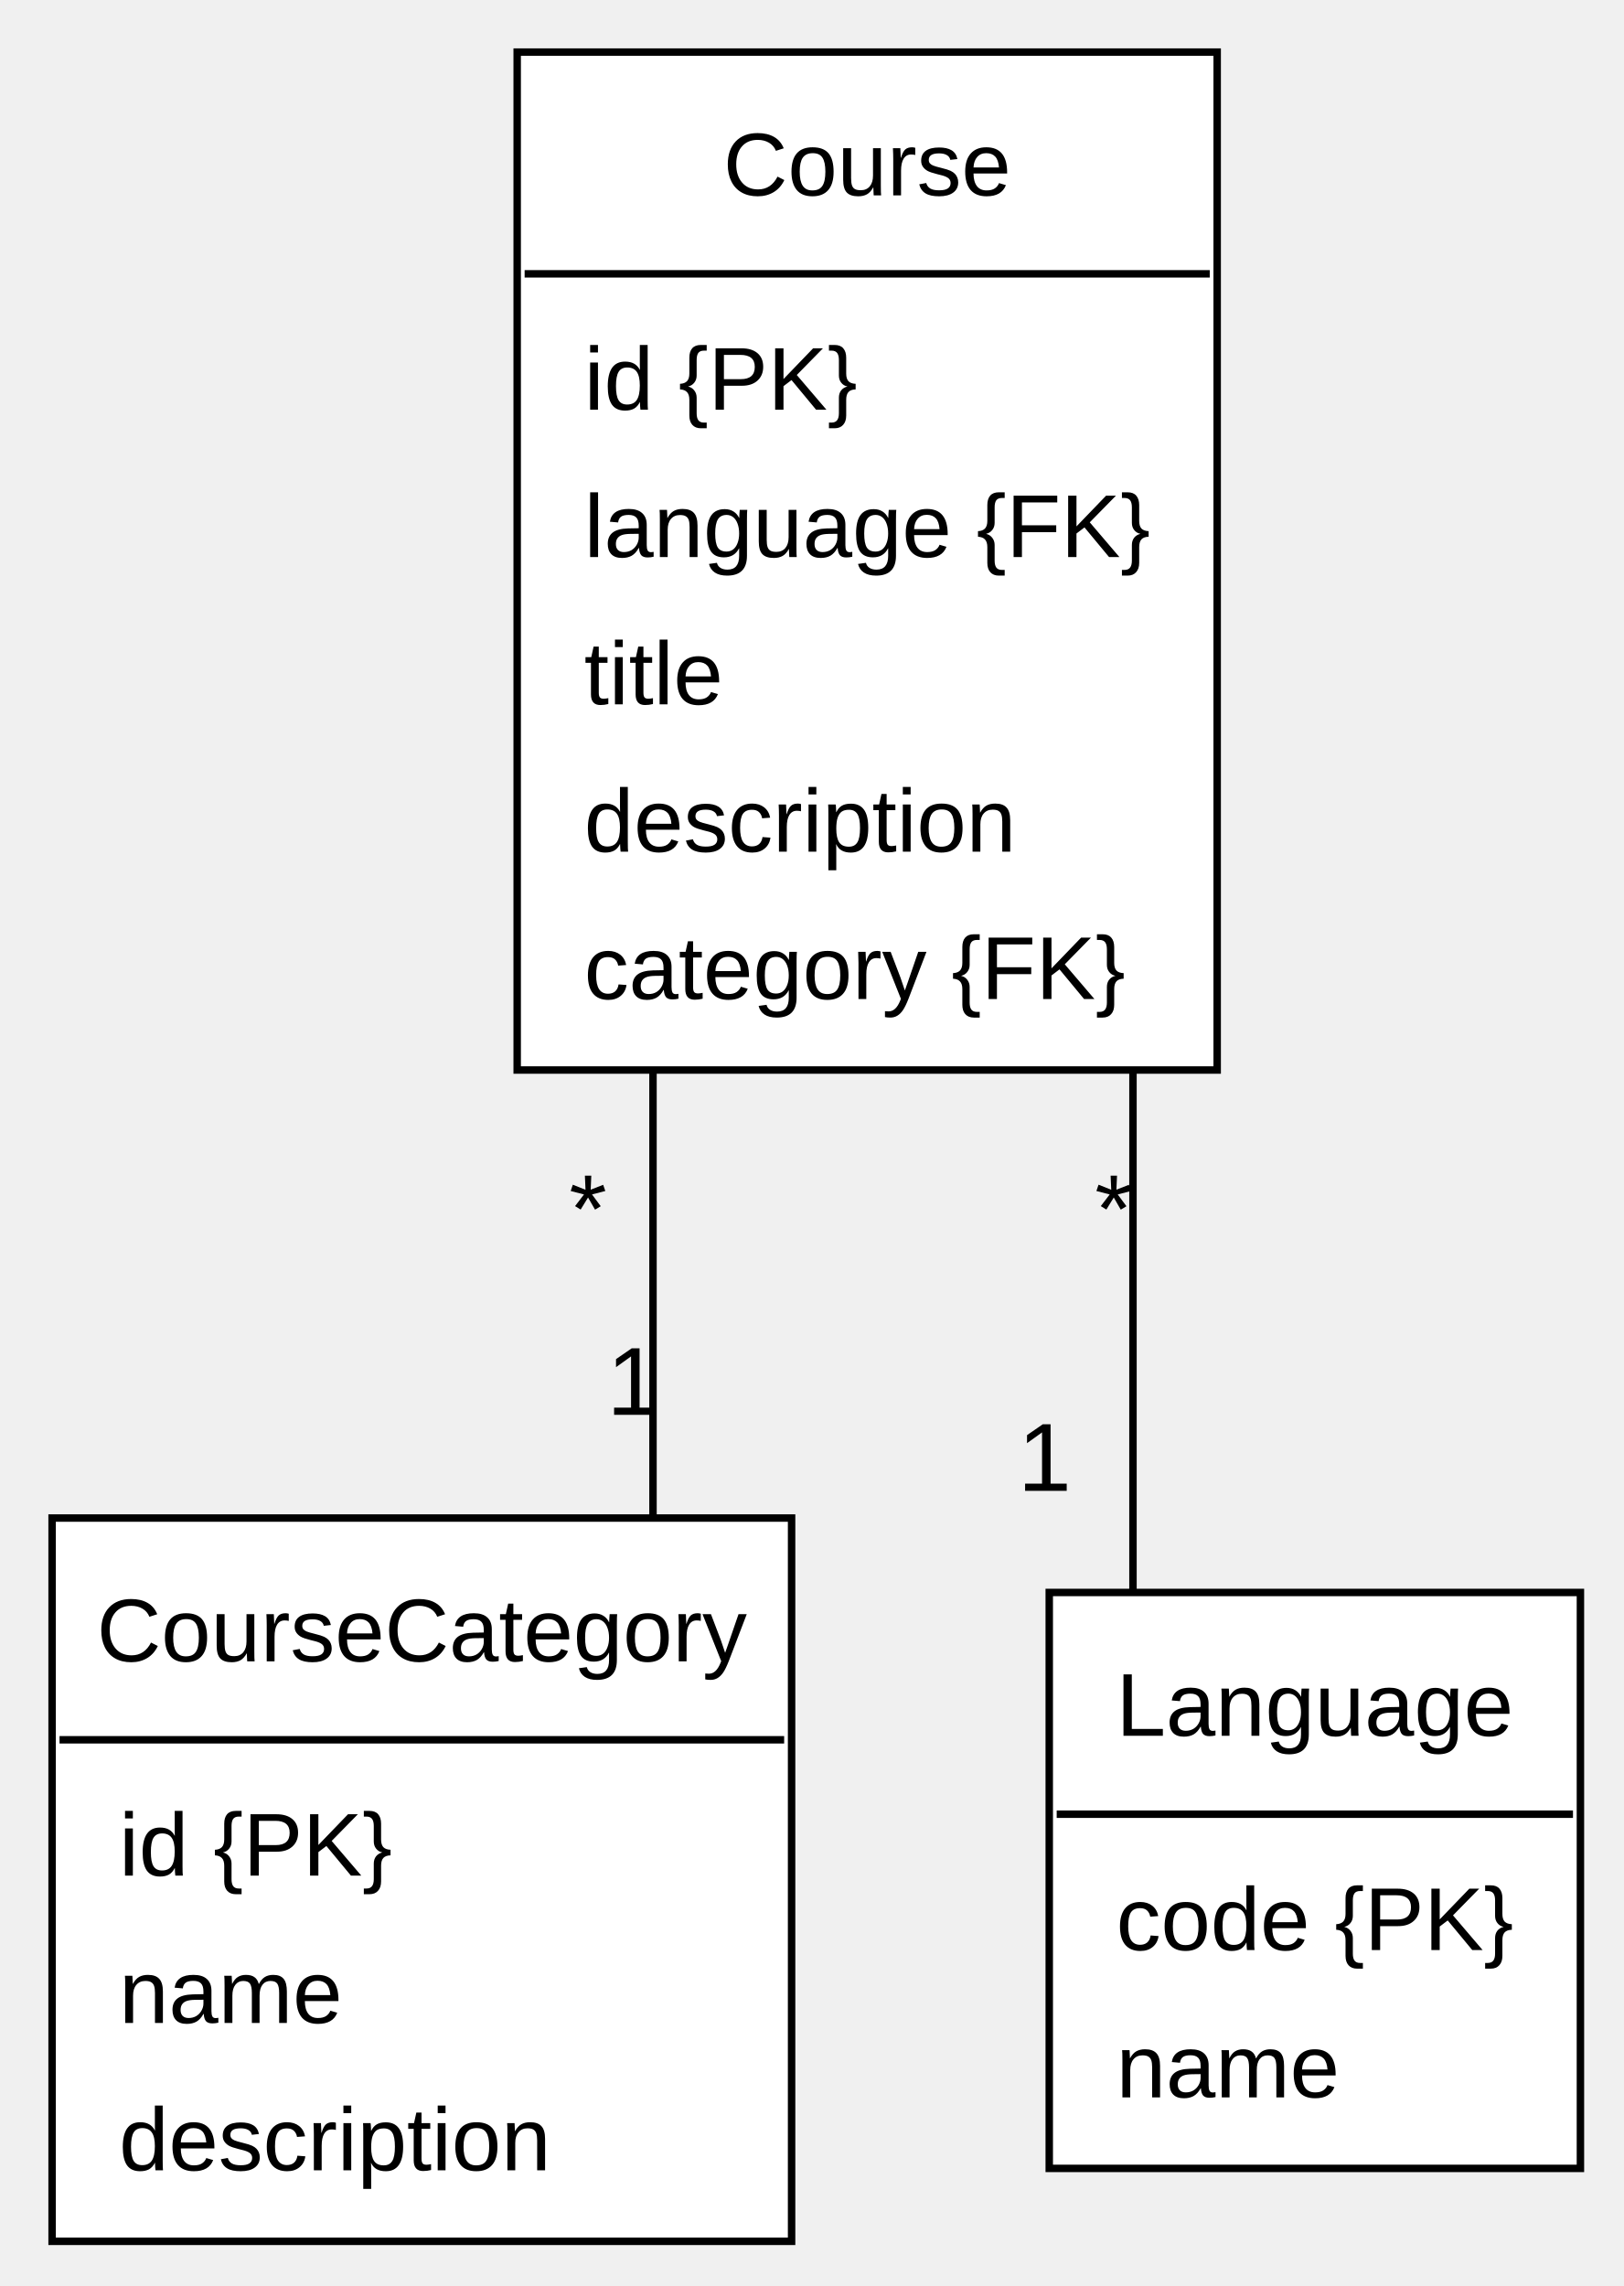
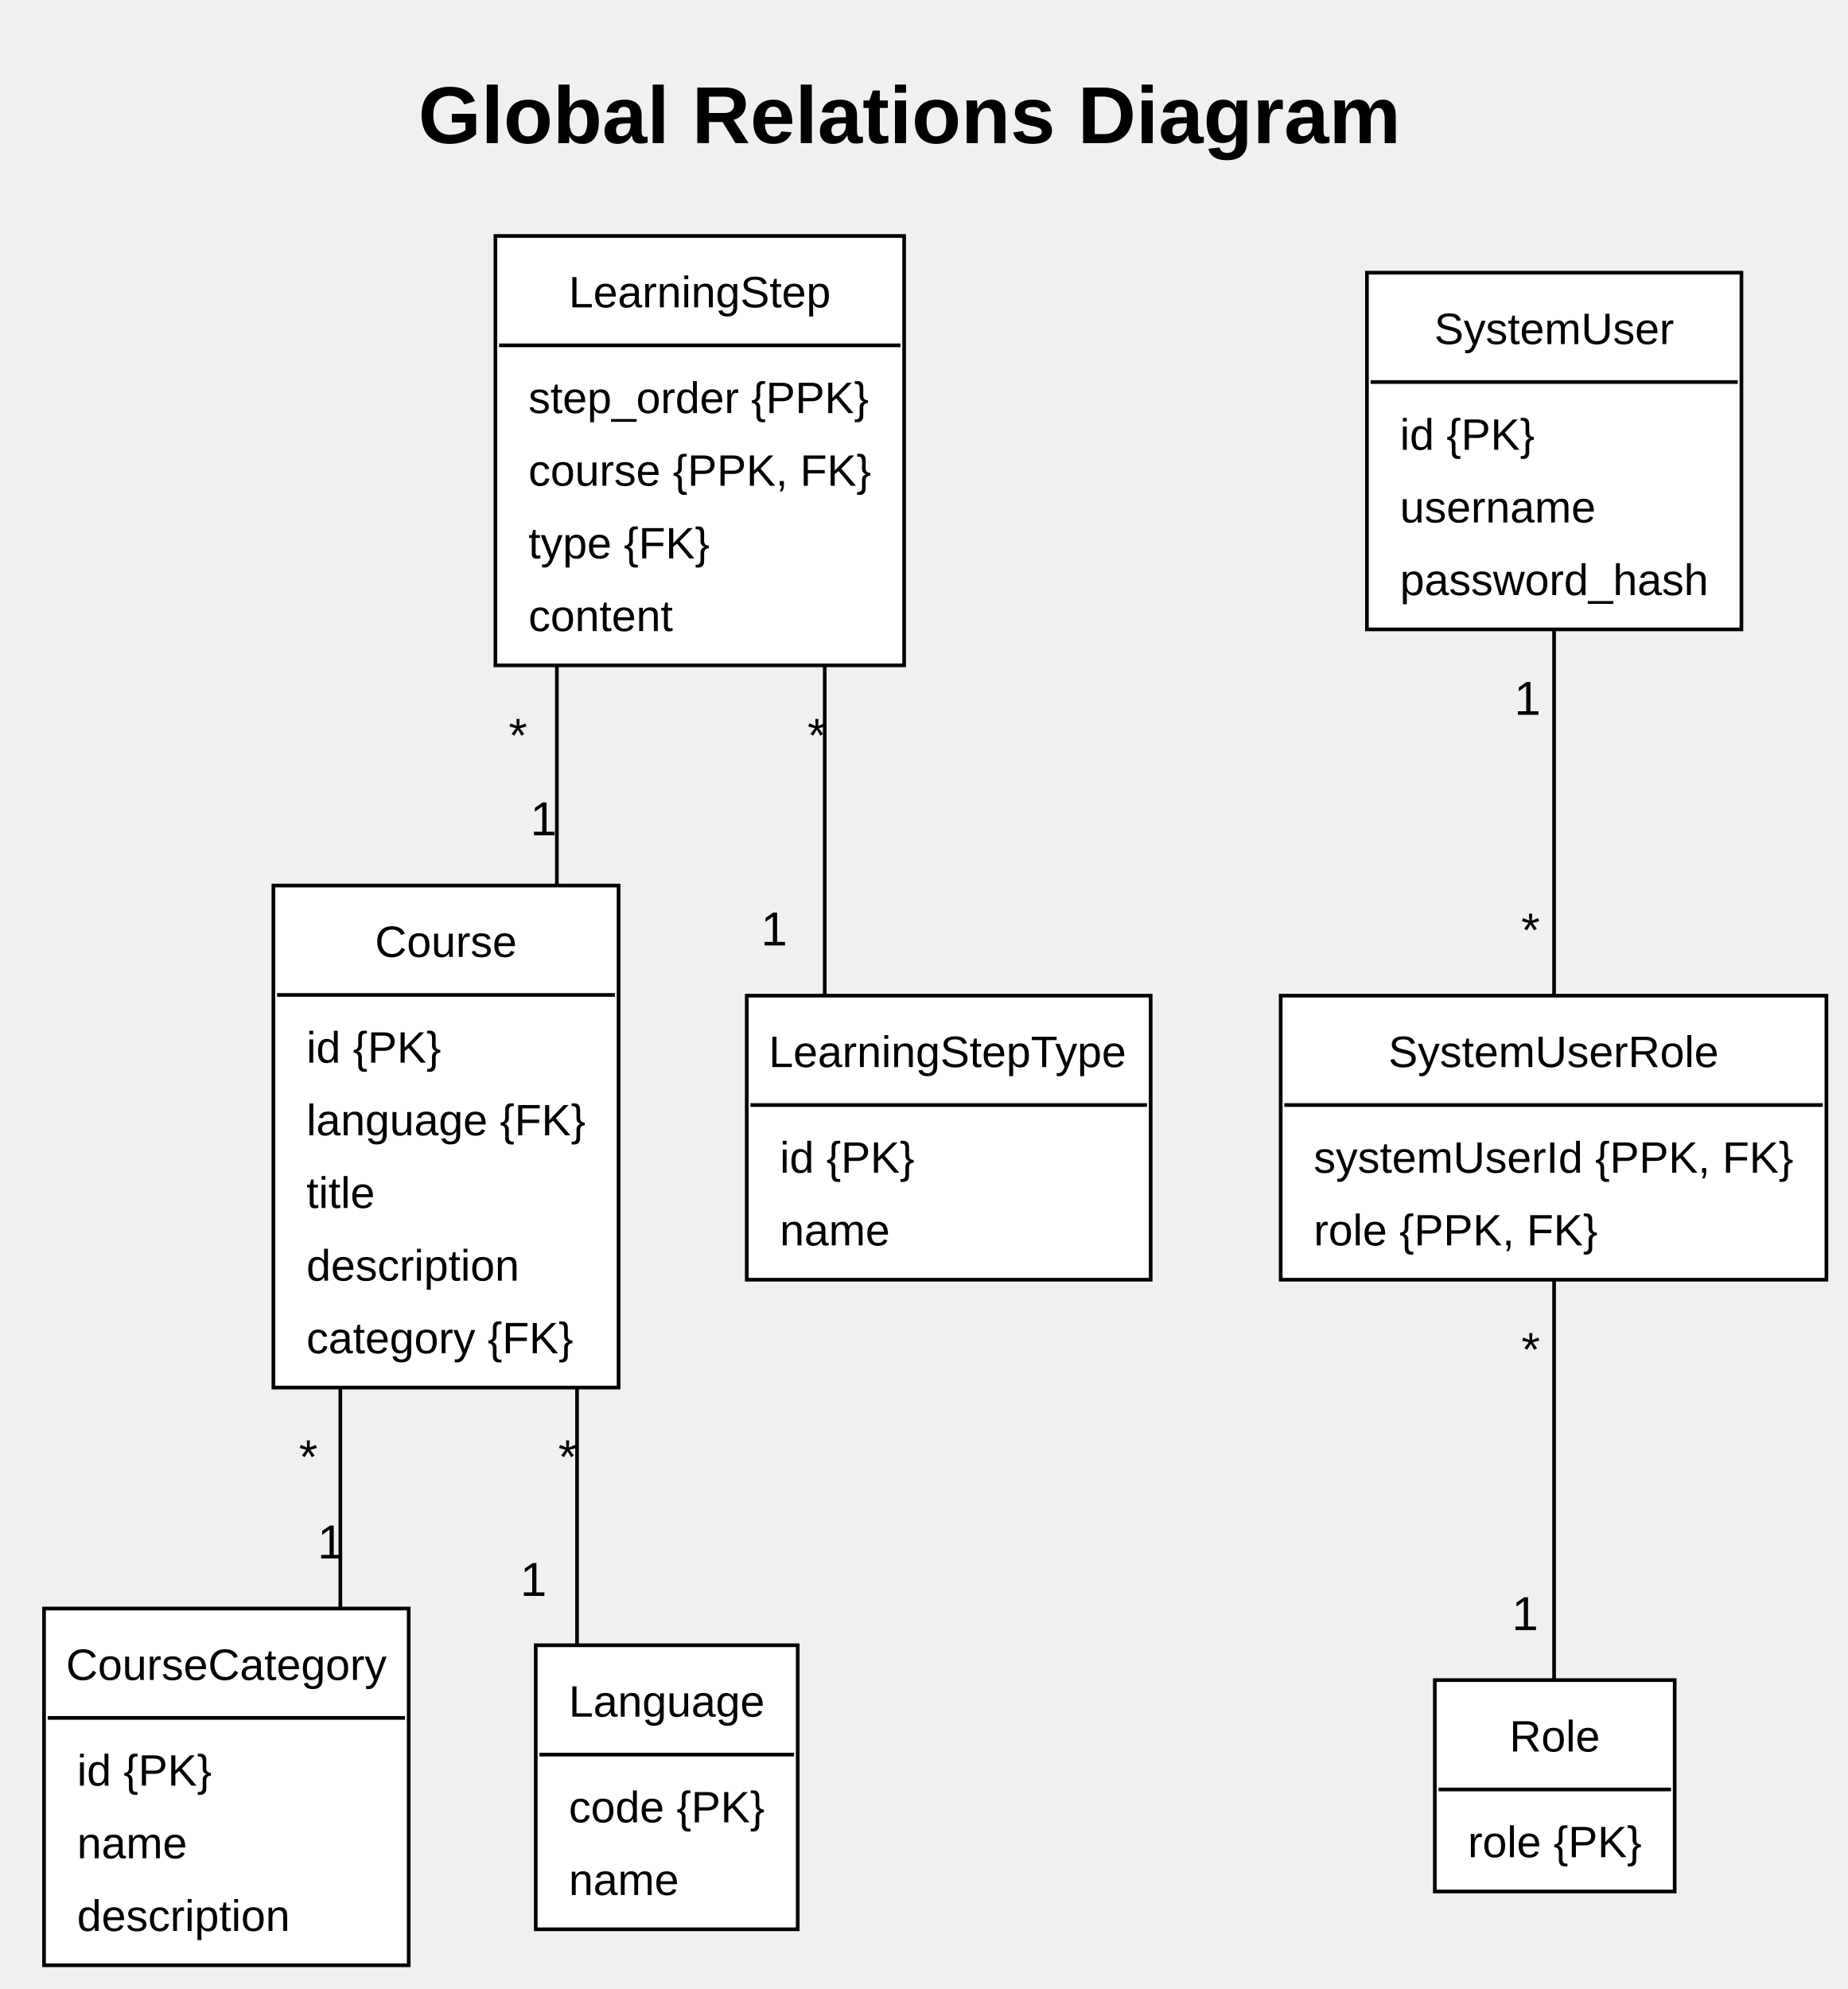
- <svg xmlns="http://www.w3.org/2000/svg" contentStyleType="text/css" data-diagram-type="CLASS" height="352.917px" preserveAspectRatio="none" style="width:250px;height:352px;background:#FFFFFF;" version="1.1" viewBox="0 0 250 352" width="250.938px" zoomAndPan="magnify">
+ <svg xmlns="http://www.w3.org/2000/svg" contentStyleType="text/css" data-diagram-type="CLASS" height="621.042px" preserveAspectRatio="none" style="width:577px;height:621px;background:#FFFFFF;" version="1.1" viewBox="0 0 577 621" width="577.5px" zoomAndPan="magnify">
  <defs />
  <g>
-     <g class="entity" data-entity="Course" data-source-line="4" data-uid="ent0002" id="entity_Course">
-       <rect fill="#FFFFFF" height="156.742" style="stroke:#000000;stroke-width:1.146;" width="107.784" x="79.635" y="8.021" />
-       <text fill="#000000" font-family="Arial" font-size="13.75" lengthAdjust="spacing" textLength="44.325" x="111.365" y="30.085">Course</text>
-       <line style="stroke:#000000;stroke-width:1.146;" x1="80.781" x2="186.274" y1="42.165" y2="42.165" />
-       <text fill="#000000" font-family="Arial" font-size="13.75" lengthAdjust="spacing" textLength="42.049" x="89.948" y="63.084">id {PK}</text>
-       <text fill="#000000" font-family="Arial" font-size="13.75" lengthAdjust="spacing" textLength="87.159" x="89.948" y="85.77">language {FK}</text>
-       <text fill="#000000" font-family="Arial" font-size="13.75" lengthAdjust="spacing" textLength="21.397" x="89.948" y="108.456">title</text>
-       <text fill="#000000" font-family="Arial" font-size="13.75" lengthAdjust="spacing" textLength="66.494" x="89.948" y="131.142">description</text>
-       <text fill="#000000" font-family="Arial" font-size="13.75" lengthAdjust="spacing" textLength="83.312" x="89.948" y="153.828">category {FK}</text>
+     <g class="title" data-source-line="4">
+       <text fill="#000000" font-family="Arial" font-size="25.208" font-weight="bold" lengthAdjust="spacing" textLength="306.771" x="130.615" y="44.682">Global Relations Diagram</text>
    </g>
-     <g class="entity" data-entity="CourseCategory" data-source-line="13" data-uid="ent0003" id="entity_CourseCategory">
-       <rect fill="#FFFFFF" height="111.37" style="stroke:#000000;stroke-width:1.146;" width="113.867" x="8.021" y="233.75" />
-       <text fill="#000000" font-family="Arial" font-size="13.75" lengthAdjust="spacing" textLength="100.117" x="14.896" y="255.814">CourseCategory</text>
-       <line style="stroke:#000000;stroke-width:1.146;" x1="9.167" x2="120.742" y1="267.894" y2="267.894" />
-       <text fill="#000000" font-family="Arial" font-size="13.75" lengthAdjust="spacing" textLength="42.049" x="18.333" y="288.813">id {PK}</text>
-       <text fill="#000000" font-family="Arial" font-size="13.75" lengthAdjust="spacing" textLength="34.395" x="18.333" y="311.499">name</text>
-       <text fill="#000000" font-family="Arial" font-size="13.75" lengthAdjust="spacing" textLength="66.494" x="18.333" y="334.185">description</text>
+     <g class="entity" data-entity="Course" data-source-line="6" data-uid="ent0002" id="entity_Course">
+       <rect fill="#FFFFFF" height="156.742" style="stroke:#000000;stroke-width:1.146;" width="107.784" x="85.365" y="276.487" />
+       <text fill="#000000" font-family="Arial" font-size="13.75" lengthAdjust="spacing" textLength="44.325" x="117.094" y="298.776">Course</text>
+       <line style="stroke:#000000;stroke-width:1.146;" x1="86.51" x2="192.003" y1="310.632" y2="310.632" />
+       <text fill="#000000" font-family="Arial" font-size="13.75" lengthAdjust="spacing" textLength="42.049" x="95.677" y="331.775">id {PK}</text>
+       <text fill="#000000" font-family="Arial" font-size="13.75" lengthAdjust="spacing" textLength="87.159" x="95.677" y="354.461">language {FK}</text>
+       <text fill="#000000" font-family="Arial" font-size="13.75" lengthAdjust="spacing" textLength="21.397" x="95.677" y="377.147">title</text>
+       <text fill="#000000" font-family="Arial" font-size="13.75" lengthAdjust="spacing" textLength="66.494" x="95.677" y="399.833">description</text>
+       <text fill="#000000" font-family="Arial" font-size="13.75" lengthAdjust="spacing" textLength="83.312" x="95.677" y="422.519">category {FK}</text>
    </g>
-     <g class="entity" data-entity="Language" data-source-line="20" data-uid="ent0004" id="entity_Language">
-       <rect fill="#FFFFFF" height="88.683" style="stroke:#000000;stroke-width:1.146;" width="81.788" x="161.562" y="245.208" />
-       <text fill="#000000" font-family="Arial" font-size="13.75" lengthAdjust="spacing" textLength="61.177" x="171.868" y="267.272">Language</text>
-       <line style="stroke:#000000;stroke-width:1.146;" x1="162.708" x2="242.205" y1="279.353" y2="279.353" />
-       <text fill="#000000" font-family="Arial" font-size="13.75" lengthAdjust="spacing" textLength="61.163" x="171.875" y="300.271">code {PK}</text>
-       <text fill="#000000" font-family="Arial" font-size="13.75" lengthAdjust="spacing" textLength="34.395" x="171.875" y="322.957">name</text>
+     <g class="entity" data-entity="CourseCategory" data-source-line="15" data-uid="ent0003" id="entity_CourseCategory">
+       <rect fill="#FFFFFF" height="111.37" style="stroke:#000000;stroke-width:1.146;" width="113.867" x="13.75" y="502.216" />
+       <text fill="#000000" font-family="Arial" font-size="13.75" lengthAdjust="spacing" textLength="100.117" x="20.625" y="524.505">CourseCategory</text>
+       <line style="stroke:#000000;stroke-width:1.146;" x1="14.896" x2="126.471" y1="536.361" y2="536.361" />
+       <text fill="#000000" font-family="Arial" font-size="13.75" lengthAdjust="spacing" textLength="42.049" x="24.062" y="557.504">id {PK}</text>
+       <text fill="#000000" font-family="Arial" font-size="13.75" lengthAdjust="spacing" textLength="34.395" x="24.062" y="580.19">name</text>
+       <text fill="#000000" font-family="Arial" font-size="13.75" lengthAdjust="spacing" textLength="66.494" x="24.062" y="602.876">description</text>
    </g>
-     <g class="link" data-entity-1="Course" data-entity-2="CourseCategory" data-source-line="26" data-uid="lnk5" id="link_Course_CourseCategory">
-       <path codeLine="26" d="M100.547,165.218 C100.547,188.043 100.547,212.483 100.547,233.59" fill="none" id="Course-CourseCategory" style="stroke:#000000;stroke-width:1.146;" />
-       <text fill="#000000" font-family="Arial" font-size="14.896" lengthAdjust="spacing" textLength="5.797" x="87.639" y="191.284">*</text>
-       <text fill="#000000" font-family="Arial" font-size="14.896" lengthAdjust="spacing" textLength="8.284" x="93.418" y="217.86">1</text>
+     <g class="entity" data-entity="Language" data-source-line="22" data-uid="ent0004" id="entity_Language">
+       <rect fill="#FFFFFF" height="88.683" style="stroke:#000000;stroke-width:1.146;" width="81.788" x="167.292" y="513.675" />
+       <text fill="#000000" font-family="Arial" font-size="13.75" lengthAdjust="spacing" textLength="61.177" x="177.597" y="535.963">Language</text>
+       <line style="stroke:#000000;stroke-width:1.146;" x1="168.438" x2="247.934" y1="547.819" y2="547.819" />
+       <text fill="#000000" font-family="Arial" font-size="13.75" lengthAdjust="spacing" textLength="61.163" x="177.604" y="568.962">code {PK}</text>
+       <text fill="#000000" font-family="Arial" font-size="13.75" lengthAdjust="spacing" textLength="34.395" x="177.604" y="591.648">name</text>
    </g>
-     <g class="link" data-entity-1="Course" data-entity-2="Language" data-source-line="27" data-uid="lnk6" id="link_Course_Language">
-       <path codeLine="27" d="M174.453,165.218 C174.453,192.271 174.453,221.604 174.453,244.956" fill="none" id="Course-Language" style="stroke:#000000;stroke-width:1.146;" />
-       <text fill="#000000" font-family="Arial" font-size="14.896" lengthAdjust="spacing" textLength="5.797" x="168.59" y="191.284">*</text>
-       <text fill="#000000" font-family="Arial" font-size="14.896" lengthAdjust="spacing" textLength="8.284" x="156.703" y="229.562">1</text>
+     <g class="entity" data-entity="SystemUser" data-source-line="28" data-uid="ent0005" id="entity_SystemUser">
+       <rect fill="#FFFFFF" height="111.37" style="stroke:#000000;stroke-width:1.146;" width="116.935" x="426.823" y="85.133" />
+       <text fill="#000000" font-family="Arial" font-size="13.75" lengthAdjust="spacing" textLength="74.873" x="447.854" y="107.422">SystemUser</text>
+       <line style="stroke:#000000;stroke-width:1.146;" x1="427.969" x2="542.612" y1="119.277" y2="119.277" />
+       <text fill="#000000" font-family="Arial" font-size="13.75" lengthAdjust="spacing" textLength="42.049" x="437.135" y="140.421">id {PK}</text>
+       <text fill="#000000" font-family="Arial" font-size="13.75" lengthAdjust="spacing" textLength="61.143" x="437.135" y="163.107">username</text>
+       <text fill="#000000" font-family="Arial" font-size="13.75" lengthAdjust="spacing" textLength="96.31" x="437.135" y="185.793">password_hash</text>
+     </g>
+     <g class="entity" data-entity="Role" data-source-line="35" data-uid="ent0006" id="entity_Role">
+       <rect fill="#FFFFFF" height="65.997" style="stroke:#000000;stroke-width:1.146;" width="74.9" x="448.021" y="524.56" />
+       <text fill="#000000" font-family="Arial" font-size="13.75" lengthAdjust="spacing" textLength="28.279" x="471.331" y="546.849">Role</text>
+       <line style="stroke:#000000;stroke-width:1.146;" x1="449.167" x2="521.775" y1="558.705" y2="558.705" />
+       <text fill="#000000" font-family="Arial" font-size="13.75" lengthAdjust="spacing" textLength="54.275" x="458.333" y="579.848">role {PK}</text>
+     </g>
+     <g class="entity" data-entity="SystemUserRole" data-source-line="40" data-uid="ent0007" id="entity_SystemUserRole">
+       <rect fill="#FFFFFF" height="88.683" style="stroke:#000000;stroke-width:1.146;" width="170.398" x="399.896" y="310.862" />
+       <text fill="#000000" font-family="Arial" font-size="13.75" lengthAdjust="spacing" textLength="103.152" x="433.519" y="333.151">SystemUserRole</text>
+       <line style="stroke:#000000;stroke-width:1.146;" x1="401.042" x2="569.148" y1="345.007" y2="345.007" />
+       <text fill="#000000" font-family="Arial" font-size="13.75" lengthAdjust="spacing" textLength="149.773" x="410.208" y="366.15">systemUserId {PPK, FK}</text>
+       <text fill="#000000" font-family="Arial" font-size="13.75" lengthAdjust="spacing" textLength="88.657" x="410.208" y="388.836">role {PPK, FK}</text>
+     </g>
+     <g class="entity" data-entity="LearningStepType" data-source-line="46" data-uid="ent0008" id="entity_LearningStepType">
+       <rect fill="#FFFFFF" height="88.683" style="stroke:#000000;stroke-width:1.146;" width="126.12" x="233.177" y="310.862" />
+       <text fill="#000000" font-family="Arial" font-size="13.75" lengthAdjust="spacing" textLength="112.37" x="240.052" y="333.151">LearningStepType</text>
+       <line style="stroke:#000000;stroke-width:1.146;" x1="234.323" x2="358.151" y1="345.007" y2="345.007" />
+       <text fill="#000000" font-family="Arial" font-size="13.75" lengthAdjust="spacing" textLength="42.049" x="243.49" y="366.15">id {PK}</text>
+       <text fill="#000000" font-family="Arial" font-size="13.75" lengthAdjust="spacing" textLength="34.395" x="243.49" y="388.836">name</text>
+     </g>
+     <g class="entity" data-entity="LearningStep" data-source-line="52" data-uid="ent0009" id="entity_LearningStep">
+       <rect fill="#FFFFFF" height="134.056" style="stroke:#000000;stroke-width:1.146;" width="127.624" x="154.688" y="73.675" />
+       <text fill="#000000" font-family="Arial" font-size="13.75" lengthAdjust="spacing" textLength="81.802" x="177.599" y="95.963">LearningStep</text>
+       <line style="stroke:#000000;stroke-width:1.146;" x1="155.833" x2="281.166" y1="107.819" y2="107.819" />
+       <text fill="#000000" font-family="Arial" font-size="13.75" lengthAdjust="spacing" textLength="106.254" x="165" y="128.962">step_order {PPK}</text>
+       <text fill="#000000" font-family="Arial" font-size="13.75" lengthAdjust="spacing" textLength="106.999" x="165" y="151.648">course {PPK, FK}</text>
+       <text fill="#000000" font-family="Arial" font-size="13.75" lengthAdjust="spacing" textLength="56.564" x="165" y="174.334">type {FK}</text>
+       <text fill="#000000" font-family="Arial" font-size="13.75" lengthAdjust="spacing" textLength="45.104" x="165" y="197.021">content</text>
+     </g>
+     <g class="link" data-entity-1="Course" data-entity-2="CourseCategory" data-source-line="60" data-uid="lnk10" id="link_Course_CourseCategory">
+       <path codeLine="60" d="M106.276,433.684 C106.276,456.509 106.276,480.95 106.276,502.056" fill="none" id="Course-CourseCategory" style="stroke:#000000;stroke-width:1.146;" />
+       <text fill="#000000" font-family="Arial" font-size="14.896" lengthAdjust="spacing" textLength="5.797" x="93.368" y="459.994">*</text>
+       <text fill="#000000" font-family="Arial" font-size="14.896" lengthAdjust="spacing" textLength="8.284" x="99.147" y="486.57">1</text>
+     </g>
+     <g class="link" data-entity-1="Course" data-entity-2="Language" data-source-line="61" data-uid="lnk11" id="link_Course_Language">
+       <path codeLine="61" d="M180.182,433.684 C180.182,460.737 180.182,490.07 180.182,513.423" fill="none" id="Course-Language" style="stroke:#000000;stroke-width:1.146;" />
+       <text fill="#000000" font-family="Arial" font-size="14.896" lengthAdjust="spacing" textLength="5.797" x="174.319" y="459.994">*</text>
+       <text fill="#000000" font-family="Arial" font-size="14.896" lengthAdjust="spacing" textLength="8.284" x="162.433" y="498.272">1</text>
+     </g>
+     <g class="link" data-entity-1="SystemUser" data-entity-2="SystemUserRole" data-source-line="62" data-uid="lnk12" id="link_SystemUser_SystemUserRole">
+       <path codeLine="62" d="M485.26,196.439 C485.26,232.029 485.26,277.53 485.26,310.656" fill="none" id="SystemUser-SystemUserRole" style="stroke:#000000;stroke-width:1.146;" />
+       <text fill="#000000" font-family="Arial" font-size="14.896" lengthAdjust="spacing" textLength="8.284" x="472.815" y="223.179">1</text>
+       <text fill="#000000" font-family="Arial" font-size="14.896" lengthAdjust="spacing" textLength="5.797" x="475.007" y="295.513">*</text>
+     </g>
+     <g class="link" data-entity-1="SystemUserRole" data-entity-2="Role" data-source-line="63" data-uid="lnk13" id="link_SystemUserRole_Role">
+       <path codeLine="63" d="M485.26,399.481 C485.26,437.144 485.26,490.288 485.26,524.4" fill="none" id="SystemUserRole-Role" style="stroke:#000000;stroke-width:1.146;" />
+       <text fill="#000000" font-family="Arial" font-size="14.896" lengthAdjust="spacing" textLength="5.797" x="475.083" y="426.455">*</text>
+       <text fill="#000000" font-family="Arial" font-size="14.896" lengthAdjust="spacing" textLength="8.284" x="472.062" y="508.944">1</text>
+     </g>
+     <g class="link" data-entity-1="LearningStep" data-entity-2="Course" data-source-line="64" data-uid="lnk14" id="link_LearningStep_Course">
+       <path codeLine="64" d="M173.88,207.909 C173.88,229.634 173.88,253.914 173.88,276.384" fill="none" id="LearningStep-Course" style="stroke:#000000;stroke-width:1.146;" />
+       <text fill="#000000" font-family="Arial" font-size="14.896" lengthAdjust="spacing" textLength="5.797" x="158.83" y="234.721">*</text>
+       <text fill="#000000" font-family="Arial" font-size="14.896" lengthAdjust="spacing" textLength="8.284" x="165.579" y="260.785">1</text>
+     </g>
+     <g class="link" data-entity-1="LearningStep" data-entity-2="LearningStepType" data-source-line="65" data-uid="lnk15" id="link_LearningStep_LearningStepType">
+       <path codeLine="65" d="M257.526,207.909 C257.526,241.425 257.526,281.002 257.526,310.667" fill="none" id="LearningStep-LearningStepType" style="stroke:#000000;stroke-width:1.146;" />
+       <text fill="#000000" font-family="Arial" font-size="14.896" lengthAdjust="spacing" textLength="5.797" x="252.147" y="234.721">*</text>
+       <text fill="#000000" font-family="Arial" font-size="14.896" lengthAdjust="spacing" textLength="8.284" x="237.581" y="295.18">1</text>
    </g>
  </g>
</svg>
